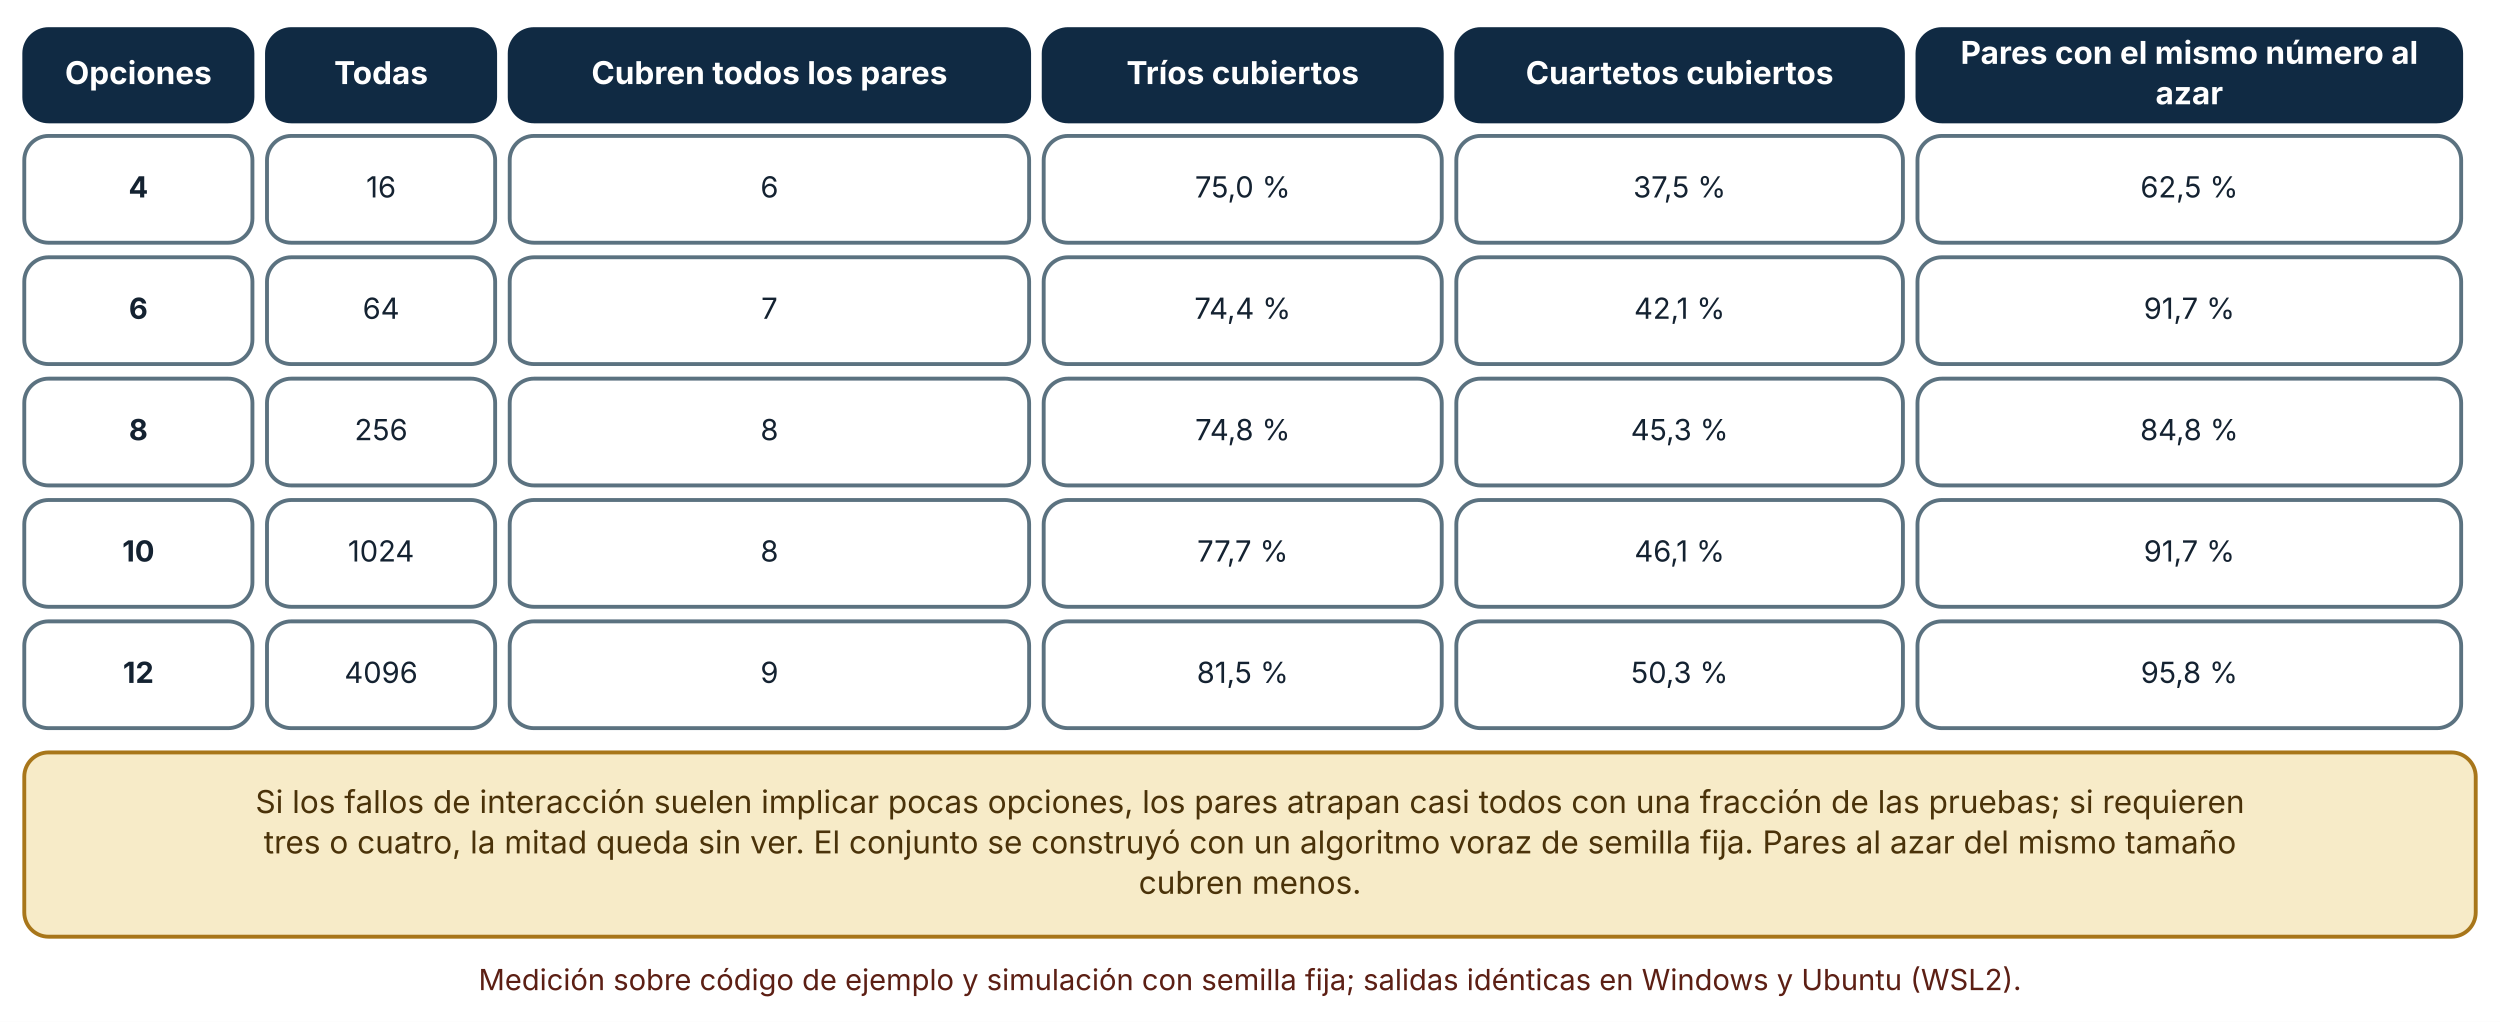
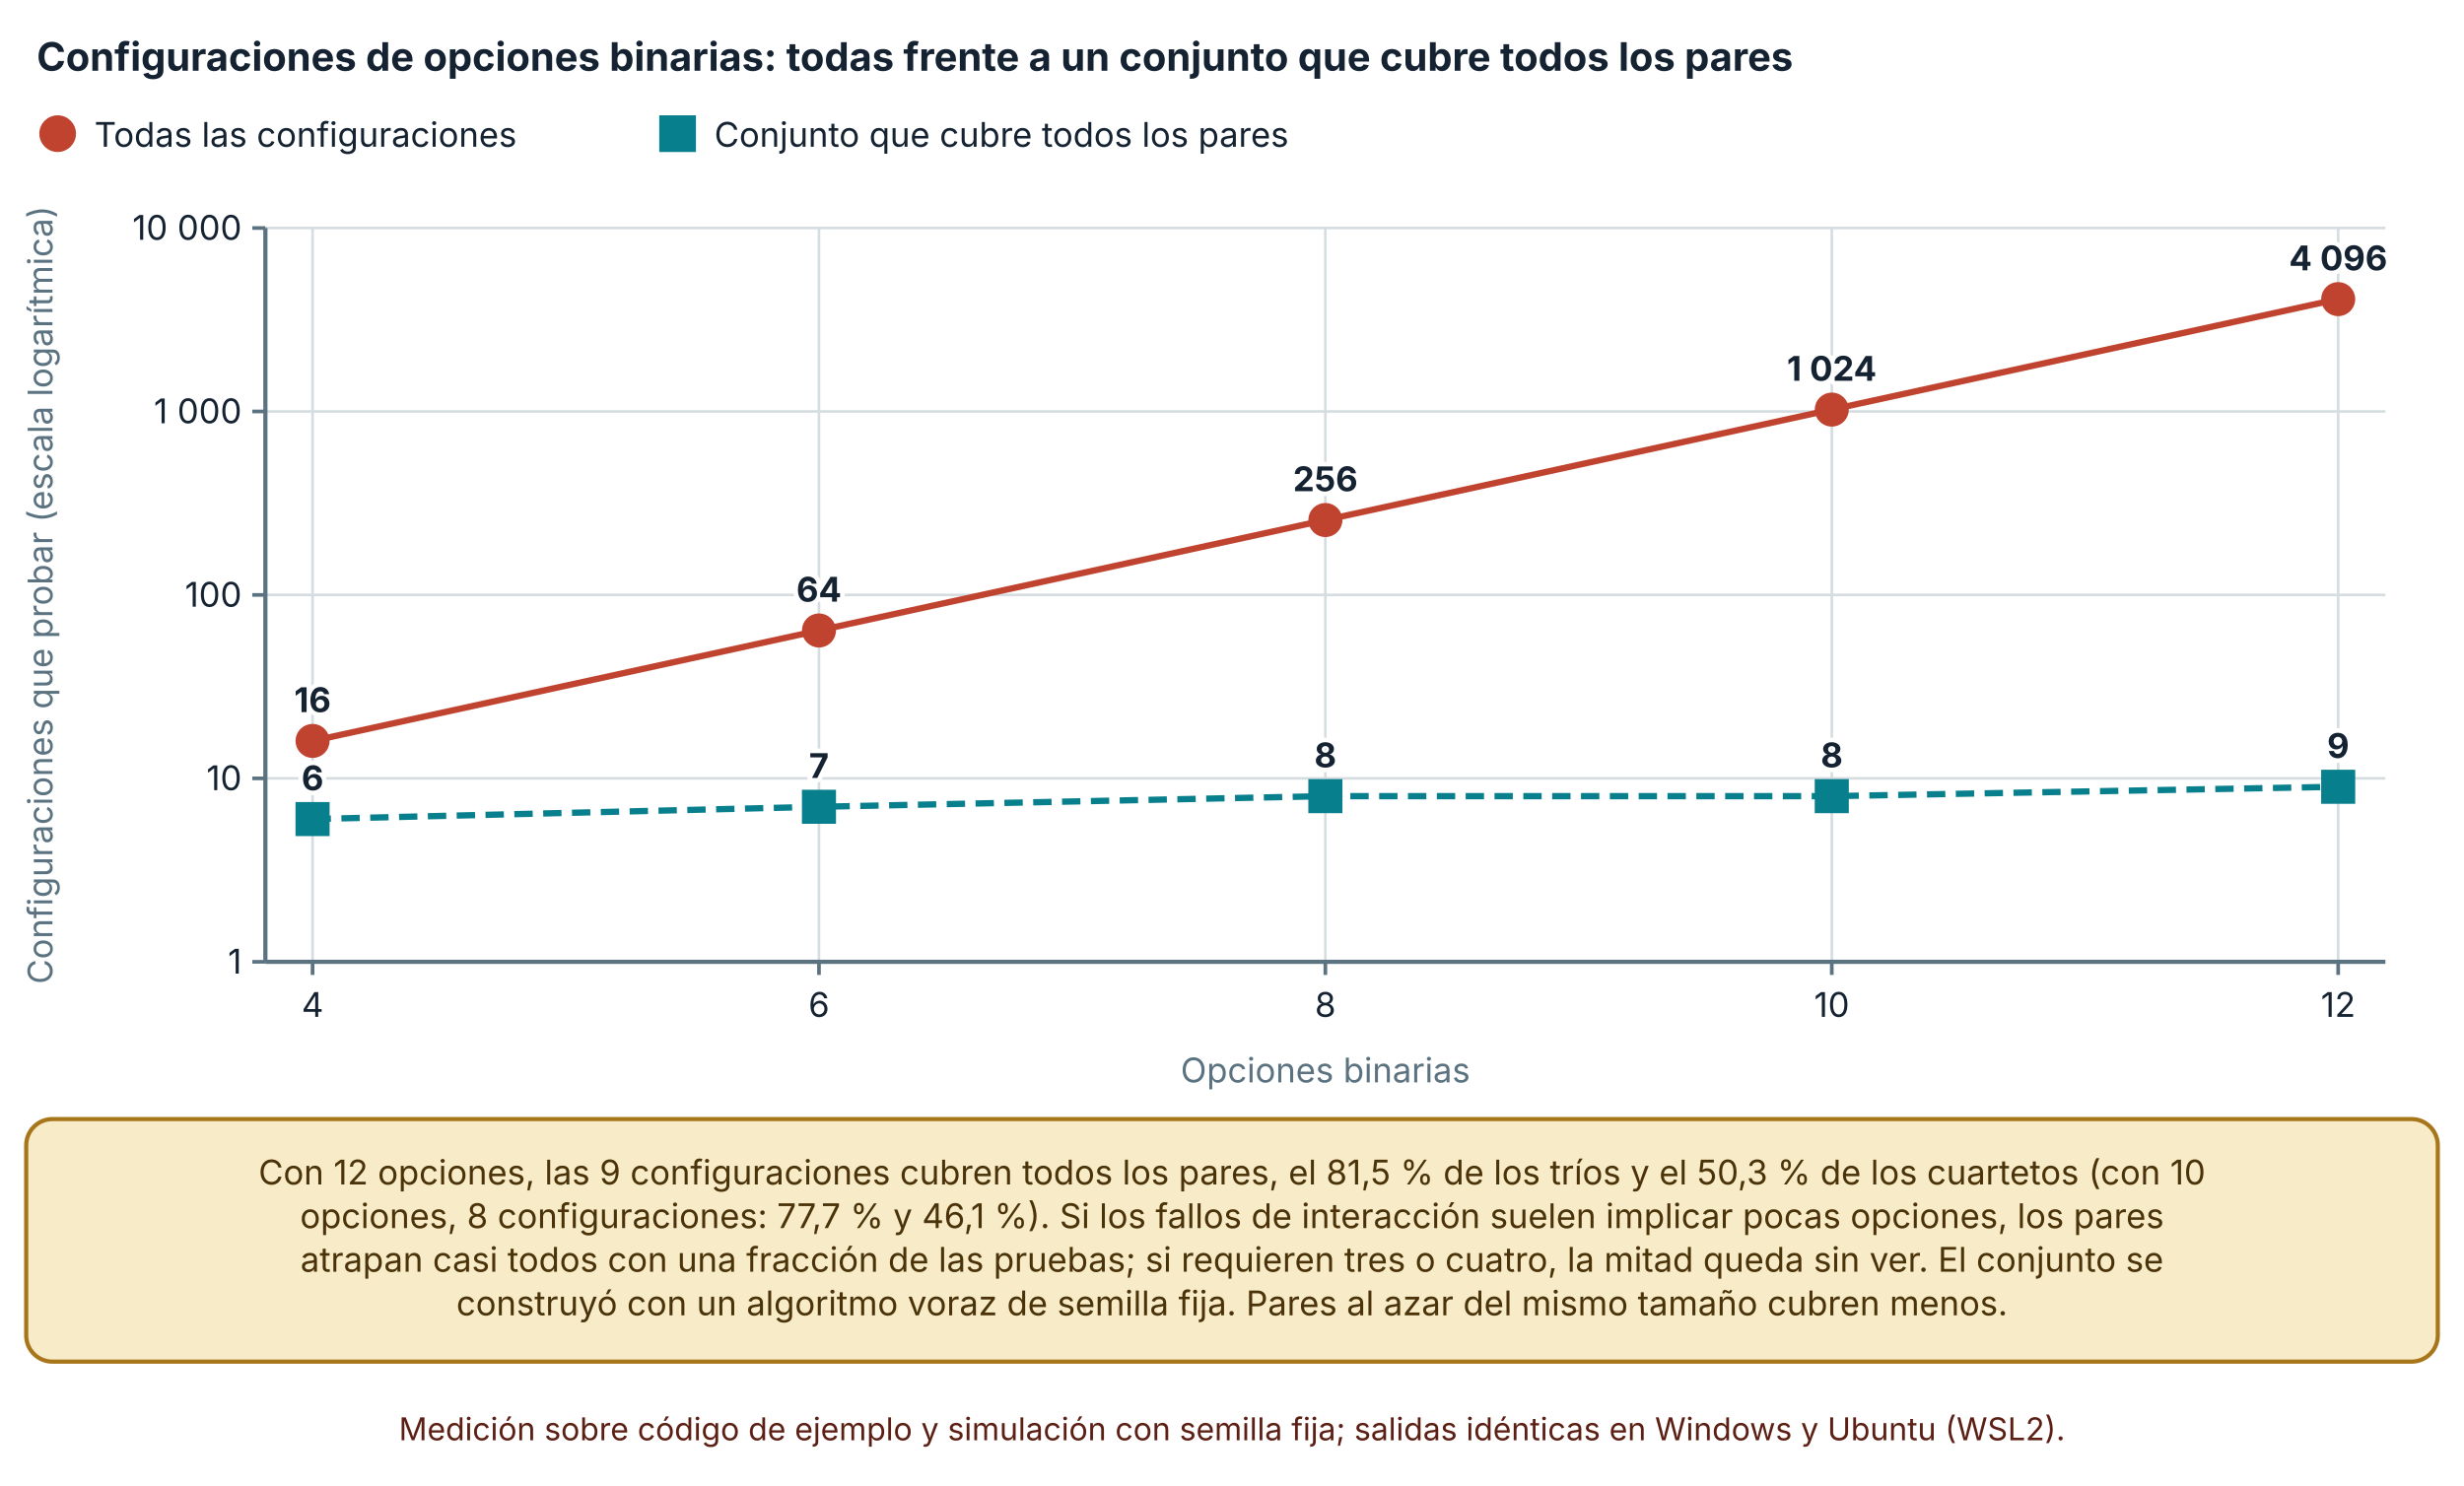
- <svg xmlns="http://www.w3.org/2000/svg" viewBox="0 0 1030 421" width="1030" height="421" role="img" aria-labelledby="t d" font-family="Inter, 'Segoe UI', system-ui, -apple-system, sans-serif">
+ <svg xmlns="http://www.w3.org/2000/svg" viewBox="0 0 940 567" width="940" height="567" role="img" aria-labelledby="t d" font-family="Inter, 'Segoe UI', system-ui, -apple-system, sans-serif">
  <defs>
    <marker id="arrow" viewBox="0 0 10 10" refX="9" refY="5" markerWidth="8" markerHeight="8" orient="auto-start-reverse">
      <path d="M0,0 L10,5 L0,10 z" fill="#32505f" />
    </marker>
    <marker id="arrow-coral" viewBox="0 0 10 10" refX="9" refY="5" markerWidth="8" markerHeight="8" orient="auto-start-reverse">
      <path d="M0,0 L10,5 L0,10 z" fill="#c0432f" />
    </marker>
  </defs>
-   <rect width="1030" height="421" fill="#ffffff" />
-   <rect x="10" y="12" width="94" height="38" rx="10" fill="#102a43" stroke="#102a43" stroke-width="1.6" />
-   <text x="57" y="34.64" font-size="13" text-anchor="middle" font-weight="700" fill="#ffffff">
-     <tspan x="57" dy="0">Opciones</tspan>
+   <rect width="940" height="567" fill="#ffffff" />
+   <text x="14" y="27" font-size="15" text-anchor="start" font-weight="700" fill="#142231">
+     <tspan x="14" dy="0">Configuraciones de opciones binarias: todas frente a un conjunto que cubre todos los pares</tspan>
  </text>
-   <rect x="110" y="12" width="94" height="38" rx="10" fill="#102a43" stroke="#102a43" stroke-width="1.6" />
-   <text x="157" y="34.64" font-size="13" text-anchor="middle" font-weight="700" fill="#ffffff">
-     <tspan x="157" dy="0">Todas</tspan>
+   <circle cx="22" cy="51" r="6" fill="#c0432f" stroke="#c0432f" stroke-width="2" />
+   <text x="36" y="56" font-size="13" text-anchor="start" font-weight="400" fill="#142231">
+     <tspan x="36" dy="0">Todas las configuraciones</tspan>
  </text>
-   <rect x="210" y="12" width="214" height="38" rx="10" fill="#102a43" stroke="#102a43" stroke-width="1.6" />
-   <text x="317" y="34.64" font-size="13" text-anchor="middle" font-weight="700" fill="#ffffff">
-     <tspan x="317" dy="0">Cubren todos los pares</tspan>
+   <rect x="252.5" y="45" width="12" height="12" fill="#087f8c" stroke="#087f8c" stroke-width="2" />
+   <text x="272.5" y="56" font-size="13" text-anchor="start" font-weight="400" fill="#142231">
+     <tspan x="272.5" dy="0">Conjunto que cubre todos los pares</tspan>
  </text>
-   <rect x="430" y="12" width="164" height="38" rx="10" fill="#102a43" stroke="#102a43" stroke-width="1.6" />
-   <text x="512" y="34.64" font-size="13" text-anchor="middle" font-weight="700" fill="#ffffff">
-     <tspan x="512" dy="0">Tríos cubiertos</tspan>
+   <line x1="101.24" y1="367" x2="910" y2="367" stroke="#d5dde1" stroke-width="1" />
+   <line x1="96.24" y1="367" x2="101.24" y2="367" stroke="#5b7280" stroke-width="1.4" />
+   <text x="92.24" y="371.5" font-size="13" text-anchor="end" font-weight="400" fill="#142231">
+     <tspan x="92.24" dy="0">1</tspan>
  </text>
-   <rect x="600" y="12" width="184" height="38" rx="10" fill="#102a43" stroke="#102a43" stroke-width="1.6" />
-   <text x="692" y="34.64" font-size="13" text-anchor="middle" font-weight="700" fill="#ffffff">
-     <tspan x="692" dy="0">Cuartetos cubiertos</tspan>
+   <line x1="101.24" y1="297" x2="910" y2="297" stroke="#d5dde1" stroke-width="1" />
+   <line x1="96.24" y1="297" x2="101.24" y2="297" stroke="#5b7280" stroke-width="1.4" />
+   <text x="92.24" y="301.5" font-size="13" text-anchor="end" font-weight="400" fill="#142231">
+     <tspan x="92.24" dy="0">10</tspan>
  </text>
-   <rect x="790" y="12" width="224" height="38" rx="10" fill="#102a43" stroke="#102a43" stroke-width="1.6" />
-   <text x="902" y="26.32" font-size="13" text-anchor="middle" font-weight="700" fill="#ffffff">
-     <tspan x="902" dy="0">Pares con el mismo número al</tspan>
+   <line x1="101.24" y1="227" x2="910" y2="227" stroke="#d5dde1" stroke-width="1" />
+   <line x1="96.24" y1="227" x2="101.24" y2="227" stroke="#5b7280" stroke-width="1.4" />
+   <text x="92.24" y="231.5" font-size="13" text-anchor="end" font-weight="400" fill="#142231">
+     <tspan x="92.24" dy="0">100</tspan>
  </text>
-   <text x="902" y="42.96" font-size="13" text-anchor="middle" font-weight="700" fill="#ffffff">
-     <tspan x="902" dy="0">azar</tspan>
+   <line x1="101.24" y1="157" x2="910" y2="157" stroke="#d5dde1" stroke-width="1" />
+   <line x1="96.24" y1="157" x2="101.24" y2="157" stroke="#5b7280" stroke-width="1.4" />
+   <text x="92.24" y="161.5" font-size="13" text-anchor="end" font-weight="400" fill="#142231">
+     <tspan x="92.24" dy="0">1 000</tspan>
  </text>
-   <rect x="10" y="56" width="94" height="44" rx="10" fill="#ffffff" stroke="#5b7280" stroke-width="1.6" />
-   <text x="57" y="81.36" font-size="12" text-anchor="middle" font-weight="700" fill="#142231">
-     <tspan x="57" dy="0">4</tspan>
+   <line x1="101.24" y1="87" x2="910" y2="87" stroke="#d5dde1" stroke-width="1" />
+   <line x1="96.24" y1="87" x2="101.24" y2="87" stroke="#5b7280" stroke-width="1.4" />
+   <text x="92.24" y="91.5" font-size="13" text-anchor="end" font-weight="400" fill="#142231">
+     <tspan x="92.24" dy="0">10 000</tspan>
  </text>
-   <rect x="110" y="56" width="94" height="44" rx="10" fill="#ffffff" stroke="#5b7280" stroke-width="1.6" />
-   <text x="157" y="81.36" font-size="12" text-anchor="middle" font-weight="400" fill="#142231">
-     <tspan x="157" dy="0">16</tspan>
+   <line x1="101.24" y1="87" x2="101.24" y2="367" stroke="#5b7280" stroke-width="1.6" />
+   <line x1="119.24" y1="87" x2="119.24" y2="367" stroke="#d5dde1" stroke-width="1" />
+   <line x1="119.24" y1="367" x2="119.24" y2="372" stroke="#5b7280" stroke-width="1.4" />
+   <text x="119.24" y="388" font-size="13" text-anchor="middle" font-weight="400" fill="#142231">
+     <tspan x="119.24" dy="0">4</tspan>
  </text>
-   <rect x="210" y="56" width="214" height="44" rx="10" fill="#ffffff" stroke="#5b7280" stroke-width="1.6" />
-   <text x="317" y="81.36" font-size="12" text-anchor="middle" font-weight="400" fill="#142231">
-     <tspan x="317" dy="0">6</tspan>
+   <line x1="312.43" y1="87" x2="312.43" y2="367" stroke="#d5dde1" stroke-width="1" />
+   <line x1="312.43" y1="367" x2="312.43" y2="372" stroke="#5b7280" stroke-width="1.4" />
+   <text x="312.43" y="388" font-size="13" text-anchor="middle" font-weight="400" fill="#142231">
+     <tspan x="312.43" dy="0">6</tspan>
  </text>
-   <rect x="430" y="56" width="164" height="44" rx="10" fill="#ffffff" stroke="#5b7280" stroke-width="1.6" />
-   <text x="512" y="81.36" font-size="12" text-anchor="middle" font-weight="400" fill="#142231">
-     <tspan x="512" dy="0">75,0 %</tspan>
+   <line x1="505.62" y1="87" x2="505.62" y2="367" stroke="#d5dde1" stroke-width="1" />
+   <line x1="505.62" y1="367" x2="505.62" y2="372" stroke="#5b7280" stroke-width="1.4" />
+   <text x="505.62" y="388" font-size="13" text-anchor="middle" font-weight="400" fill="#142231">
+     <tspan x="505.62" dy="0">8</tspan>
  </text>
-   <rect x="600" y="56" width="184" height="44" rx="10" fill="#ffffff" stroke="#5b7280" stroke-width="1.6" />
-   <text x="692" y="81.36" font-size="12" text-anchor="middle" font-weight="400" fill="#142231">
-     <tspan x="692" dy="0">37,5 %</tspan>
+   <line x1="698.81" y1="87" x2="698.81" y2="367" stroke="#d5dde1" stroke-width="1" />
+   <line x1="698.81" y1="367" x2="698.81" y2="372" stroke="#5b7280" stroke-width="1.4" />
+   <text x="698.81" y="388" font-size="13" text-anchor="middle" font-weight="400" fill="#142231">
+     <tspan x="698.81" dy="0">10</tspan>
  </text>
-   <rect x="790" y="56" width="224" height="44" rx="10" fill="#ffffff" stroke="#5b7280" stroke-width="1.6" />
-   <text x="902" y="81.36" font-size="12" text-anchor="middle" font-weight="400" fill="#142231">
-     <tspan x="902" dy="0">62,5 %</tspan>
+   <line x1="892" y1="87" x2="892" y2="367" stroke="#d5dde1" stroke-width="1" />
+   <line x1="892" y1="367" x2="892" y2="372" stroke="#5b7280" stroke-width="1.4" />
+   <text x="892" y="388" font-size="13" text-anchor="middle" font-weight="400" fill="#142231">
+     <tspan x="892" dy="0">12</tspan>
  </text>
-   <rect x="10" y="106" width="94" height="44" rx="10" fill="#ffffff" stroke="#5b7280" stroke-width="1.6" />
-   <text x="57" y="131.36" font-size="12" text-anchor="middle" font-weight="700" fill="#142231">
-     <tspan x="57" dy="0">6</tspan>
+   <line x1="101.24" y1="367" x2="910" y2="367" stroke="#5b7280" stroke-width="1.6" />
+   <text x="20" y="227" font-size="13" text-anchor="middle" font-weight="400" fill="#5b7280" transform="rotate(-90 20 227)">Configuraciones que probar (escala logarítmica)</text>
+   <text x="505.62" y="413" font-size="13" text-anchor="middle" font-weight="400" fill="#5b7280">
+     <tspan x="505.62" dy="0">Opciones binarias</tspan>
  </text>
-   <rect x="110" y="106" width="94" height="44" rx="10" fill="#ffffff" stroke="#5b7280" stroke-width="1.6" />
-   <text x="157" y="131.36" font-size="12" text-anchor="middle" font-weight="400" fill="#142231">
-     <tspan x="157" dy="0">64</tspan>
+   <polyline points="119.24,282.712 312.43,240.567 505.62,198.423 698.81,156.279 892,114.135" fill="none" stroke="#c0432f" stroke-width="2.4" />
+   <circle cx="119.24" cy="282.712" r="5.5" fill="#c0432f" stroke="#c0432f" stroke-width="2" />
+   <text x="119.24" y="271.712" font-size="13" text-anchor="middle" font-weight="700" fill="#142231" stroke="#ffffff" stroke-width="3.5" stroke-linejoin="round" paint-order="stroke">
+     <tspan x="119.24" dy="0">16</tspan>
  </text>
-   <rect x="210" y="106" width="214" height="44" rx="10" fill="#ffffff" stroke="#5b7280" stroke-width="1.6" />
-   <text x="317" y="131.36" font-size="12" text-anchor="middle" font-weight="400" fill="#142231">
-     <tspan x="317" dy="0">7</tspan>
+   <circle cx="312.43" cy="240.567" r="5.5" fill="#c0432f" stroke="#c0432f" stroke-width="2" />
+   <text x="312.43" y="229.567" font-size="13" text-anchor="middle" font-weight="700" fill="#142231" stroke="#ffffff" stroke-width="3.5" stroke-linejoin="round" paint-order="stroke">
+     <tspan x="312.43" dy="0">64</tspan>
  </text>
-   <rect x="430" y="106" width="164" height="44" rx="10" fill="#ffffff" stroke="#5b7280" stroke-width="1.6" />
-   <text x="512" y="131.36" font-size="12" text-anchor="middle" font-weight="400" fill="#142231">
-     <tspan x="512" dy="0">74,4 %</tspan>
+   <circle cx="505.62" cy="198.423" r="5.5" fill="#c0432f" stroke="#c0432f" stroke-width="2" />
+   <text x="505.62" y="187.423" font-size="13" text-anchor="middle" font-weight="700" fill="#142231" stroke="#ffffff" stroke-width="3.5" stroke-linejoin="round" paint-order="stroke">
+     <tspan x="505.62" dy="0">256</tspan>
  </text>
-   <rect x="600" y="106" width="184" height="44" rx="10" fill="#ffffff" stroke="#5b7280" stroke-width="1.6" />
-   <text x="692" y="131.36" font-size="12" text-anchor="middle" font-weight="400" fill="#142231">
-     <tspan x="692" dy="0">42,1 %</tspan>
+   <circle cx="698.81" cy="156.279" r="5.5" fill="#c0432f" stroke="#c0432f" stroke-width="2" />
+   <text x="698.81" y="145.279" font-size="13" text-anchor="middle" font-weight="700" fill="#142231" stroke="#ffffff" stroke-width="3.5" stroke-linejoin="round" paint-order="stroke">
+     <tspan x="698.81" dy="0">1 024</tspan>
  </text>
-   <rect x="790" y="106" width="224" height="44" rx="10" fill="#ffffff" stroke="#5b7280" stroke-width="1.6" />
-   <text x="902" y="131.36" font-size="12" text-anchor="middle" font-weight="400" fill="#142231">
-     <tspan x="902" dy="0">91,7 %</tspan>
+   <circle cx="892" cy="114.135" r="5.5" fill="#c0432f" stroke="#c0432f" stroke-width="2" />
+   <text x="892" y="103.135" font-size="13" text-anchor="middle" font-weight="700" fill="#142231" stroke="#ffffff" stroke-width="3.5" stroke-linejoin="round" paint-order="stroke">
+     <tspan x="892" dy="0">4 096</tspan>
  </text>
-   <rect x="10" y="156" width="94" height="44" rx="10" fill="#ffffff" stroke="#5b7280" stroke-width="1.6" />
-   <text x="57" y="181.36" font-size="12" text-anchor="middle" font-weight="700" fill="#142231">
-     <tspan x="57" dy="0">8</tspan>
+   <polyline points="119.24,312.529 312.43,307.843 505.62,303.784 698.81,303.784 892,300.203" fill="none" stroke="#087f8c" stroke-width="2.4" stroke-dasharray="7 4" />
+   <rect x="113.74" y="307.029" width="11" height="11" fill="#087f8c" stroke="#087f8c" stroke-width="2" />
+   <text x="119.24" y="301.529" font-size="13" text-anchor="middle" font-weight="700" fill="#142231" stroke="#ffffff" stroke-width="3.5" stroke-linejoin="round" paint-order="stroke">
+     <tspan x="119.24" dy="0">6</tspan>
  </text>
-   <rect x="110" y="156" width="94" height="44" rx="10" fill="#ffffff" stroke="#5b7280" stroke-width="1.6" />
-   <text x="157" y="181.36" font-size="12" text-anchor="middle" font-weight="400" fill="#142231">
-     <tspan x="157" dy="0">256</tspan>
+   <rect x="306.93" y="302.343" width="11" height="11" fill="#087f8c" stroke="#087f8c" stroke-width="2" />
+   <text x="312.43" y="296.843" font-size="13" text-anchor="middle" font-weight="700" fill="#142231" stroke="#ffffff" stroke-width="3.5" stroke-linejoin="round" paint-order="stroke">
+     <tspan x="312.43" dy="0">7</tspan>
  </text>
-   <rect x="210" y="156" width="214" height="44" rx="10" fill="#ffffff" stroke="#5b7280" stroke-width="1.6" />
-   <text x="317" y="181.36" font-size="12" text-anchor="middle" font-weight="400" fill="#142231">
-     <tspan x="317" dy="0">8</tspan>
+   <rect x="500.12" y="298.284" width="11" height="11" fill="#087f8c" stroke="#087f8c" stroke-width="2" />
+   <text x="505.62" y="292.784" font-size="13" text-anchor="middle" font-weight="700" fill="#142231" stroke="#ffffff" stroke-width="3.5" stroke-linejoin="round" paint-order="stroke">
+     <tspan x="505.62" dy="0">8</tspan>
  </text>
-   <rect x="430" y="156" width="164" height="44" rx="10" fill="#ffffff" stroke="#5b7280" stroke-width="1.6" />
-   <text x="512" y="181.36" font-size="12" text-anchor="middle" font-weight="400" fill="#142231">
-     <tspan x="512" dy="0">74,8 %</tspan>
+   <rect x="693.31" y="298.284" width="11" height="11" fill="#087f8c" stroke="#087f8c" stroke-width="2" />
+   <text x="698.81" y="292.784" font-size="13" text-anchor="middle" font-weight="700" fill="#142231" stroke="#ffffff" stroke-width="3.5" stroke-linejoin="round" paint-order="stroke">
+     <tspan x="698.81" dy="0">8</tspan>
  </text>
-   <rect x="600" y="156" width="184" height="44" rx="10" fill="#ffffff" stroke="#5b7280" stroke-width="1.6" />
-   <text x="692" y="181.36" font-size="12" text-anchor="middle" font-weight="400" fill="#142231">
-     <tspan x="692" dy="0">45,3 %</tspan>
+   <rect x="886.5" y="294.703" width="11" height="11" fill="#087f8c" stroke="#087f8c" stroke-width="2" />
+   <text x="892" y="289.203" font-size="13" text-anchor="middle" font-weight="700" fill="#142231" stroke="#ffffff" stroke-width="3.5" stroke-linejoin="round" paint-order="stroke">
+     <tspan x="892" dy="0">9</tspan>
  </text>
-   <rect x="790" y="156" width="224" height="44" rx="10" fill="#ffffff" stroke="#5b7280" stroke-width="1.6" />
-   <text x="902" y="181.36" font-size="12" text-anchor="middle" font-weight="400" fill="#142231">
-     <tspan x="902" dy="0">84,8 %</tspan>
+   <rect x="10" y="427" width="920" height="92.56" rx="10" fill="#f7ebc8" stroke="#a8761a" stroke-width="1.6" />
+   <text x="470" y="451.96" font-size="13" text-anchor="middle" font-weight="400" fill="#4a3209">
+     <tspan x="470" dy="0">Con 12 opciones, las 9 configuraciones cubren todos los pares, el 81,5 % de los tríos y el 50,3 % de los cuartetos (con 10</tspan>
  </text>
-   <rect x="10" y="206" width="94" height="44" rx="10" fill="#ffffff" stroke="#5b7280" stroke-width="1.6" />
-   <text x="57" y="231.36" font-size="12" text-anchor="middle" font-weight="700" fill="#142231">
-     <tspan x="57" dy="0">10</tspan>
+   <text x="470" y="468.6" font-size="13" text-anchor="middle" font-weight="400" fill="#4a3209">
+     <tspan x="470" dy="0">opciones, 8 configuraciones: 77,7 % y 46,1 %). Si los fallos de interacción suelen implicar pocas opciones, los pares</tspan>
  </text>
-   <rect x="110" y="206" width="94" height="44" rx="10" fill="#ffffff" stroke="#5b7280" stroke-width="1.6" />
-   <text x="157" y="231.36" font-size="12" text-anchor="middle" font-weight="400" fill="#142231">
-     <tspan x="157" dy="0">1024</tspan>
+   <text x="470" y="485.24" font-size="13" text-anchor="middle" font-weight="400" fill="#4a3209">
+     <tspan x="470" dy="0">atrapan casi todos con una fracción de las pruebas; si requieren tres o cuatro, la mitad queda sin ver. El conjunto se</tspan>
  </text>
-   <rect x="210" y="206" width="214" height="44" rx="10" fill="#ffffff" stroke="#5b7280" stroke-width="1.6" />
-   <text x="317" y="231.36" font-size="12" text-anchor="middle" font-weight="400" fill="#142231">
-     <tspan x="317" dy="0">8</tspan>
+   <text x="470" y="501.88" font-size="13" text-anchor="middle" font-weight="400" fill="#4a3209">
+     <tspan x="470" dy="0">construyó con un algoritmo voraz de semilla fija. Pares al azar del mismo tamaño cubren menos.</tspan>
  </text>
-   <rect x="430" y="206" width="164" height="44" rx="10" fill="#ffffff" stroke="#5b7280" stroke-width="1.6" />
-   <text x="512" y="231.36" font-size="12" text-anchor="middle" font-weight="400" fill="#142231">
-     <tspan x="512" dy="0">77,7 %</tspan>
-   </text>
-   <rect x="600" y="206" width="184" height="44" rx="10" fill="#ffffff" stroke="#5b7280" stroke-width="1.6" />
-   <text x="692" y="231.36" font-size="12" text-anchor="middle" font-weight="400" fill="#142231">
-     <tspan x="692" dy="0">46,1 %</tspan>
-   </text>
-   <rect x="790" y="206" width="224" height="44" rx="10" fill="#ffffff" stroke="#5b7280" stroke-width="1.6" />
-   <text x="902" y="231.36" font-size="12" text-anchor="middle" font-weight="400" fill="#142231">
-     <tspan x="902" dy="0">91,7 %</tspan>
-   </text>
-   <rect x="10" y="256" width="94" height="44" rx="10" fill="#ffffff" stroke="#5b7280" stroke-width="1.6" />
-   <text x="57" y="281.36" font-size="12" text-anchor="middle" font-weight="700" fill="#142231">
-     <tspan x="57" dy="0">12</tspan>
-   </text>
-   <rect x="110" y="256" width="94" height="44" rx="10" fill="#ffffff" stroke="#5b7280" stroke-width="1.6" />
-   <text x="157" y="281.36" font-size="12" text-anchor="middle" font-weight="400" fill="#142231">
-     <tspan x="157" dy="0">4096</tspan>
-   </text>
-   <rect x="210" y="256" width="214" height="44" rx="10" fill="#ffffff" stroke="#5b7280" stroke-width="1.6" />
-   <text x="317" y="281.36" font-size="12" text-anchor="middle" font-weight="400" fill="#142231">
-     <tspan x="317" dy="0">9</tspan>
-   </text>
-   <rect x="430" y="256" width="164" height="44" rx="10" fill="#ffffff" stroke="#5b7280" stroke-width="1.6" />
-   <text x="512" y="281.36" font-size="12" text-anchor="middle" font-weight="400" fill="#142231">
-     <tspan x="512" dy="0">81,5 %</tspan>
-   </text>
-   <rect x="600" y="256" width="184" height="44" rx="10" fill="#ffffff" stroke="#5b7280" stroke-width="1.6" />
-   <text x="692" y="281.36" font-size="12" text-anchor="middle" font-weight="400" fill="#142231">
-     <tspan x="692" dy="0">50,3 %</tspan>
-   </text>
-   <rect x="790" y="256" width="224" height="44" rx="10" fill="#ffffff" stroke="#5b7280" stroke-width="1.6" />
-   <text x="902" y="281.36" font-size="12" text-anchor="middle" font-weight="400" fill="#142231">
-     <tspan x="902" dy="0">95,8 %</tspan>
-   </text>
-   <rect x="10" y="310" width="1010" height="75.92" rx="10" fill="#f7ebc8" stroke="#a8761a" stroke-width="1.6" />
-   <text x="515" y="334.96" font-size="13" text-anchor="middle" font-weight="400" fill="#4a3209">
-     <tspan x="515" dy="0">Si los fallos de interacción suelen implicar pocas opciones, los pares atrapan casi todos con una fracción de las pruebas; si requieren</tspan>
-   </text>
-   <text x="515" y="351.6" font-size="13" text-anchor="middle" font-weight="400" fill="#4a3209">
-     <tspan x="515" dy="0">tres o cuatro, la mitad queda sin ver. El conjunto se construyó con un algoritmo voraz de semilla fija. Pares al azar del mismo tamaño</tspan>
-   </text>
-   <text x="515" y="368.24" font-size="13" text-anchor="middle" font-weight="400" fill="#4a3209">
-     <tspan x="515" dy="0">cubren menos.</tspan>
-   </text>
-   <text x="515" y="407.92" font-size="12" text-anchor="middle" font-weight="400" fill="#5c1f14">
-     <tspan x="515" dy="0">Medición sobre código de ejemplo y simulación con semilla fija; salidas idénticas en Windows y Ubuntu (WSL2).</tspan>
+   <text x="470" y="549.56" font-size="12" text-anchor="middle" font-weight="400" fill="#5c1f14">
+     <tspan x="470" dy="0">Medición sobre código de ejemplo y simulación con semilla fija; salidas idénticas en Windows y Ubuntu (WSL2).</tspan>
  </text>
</svg>
